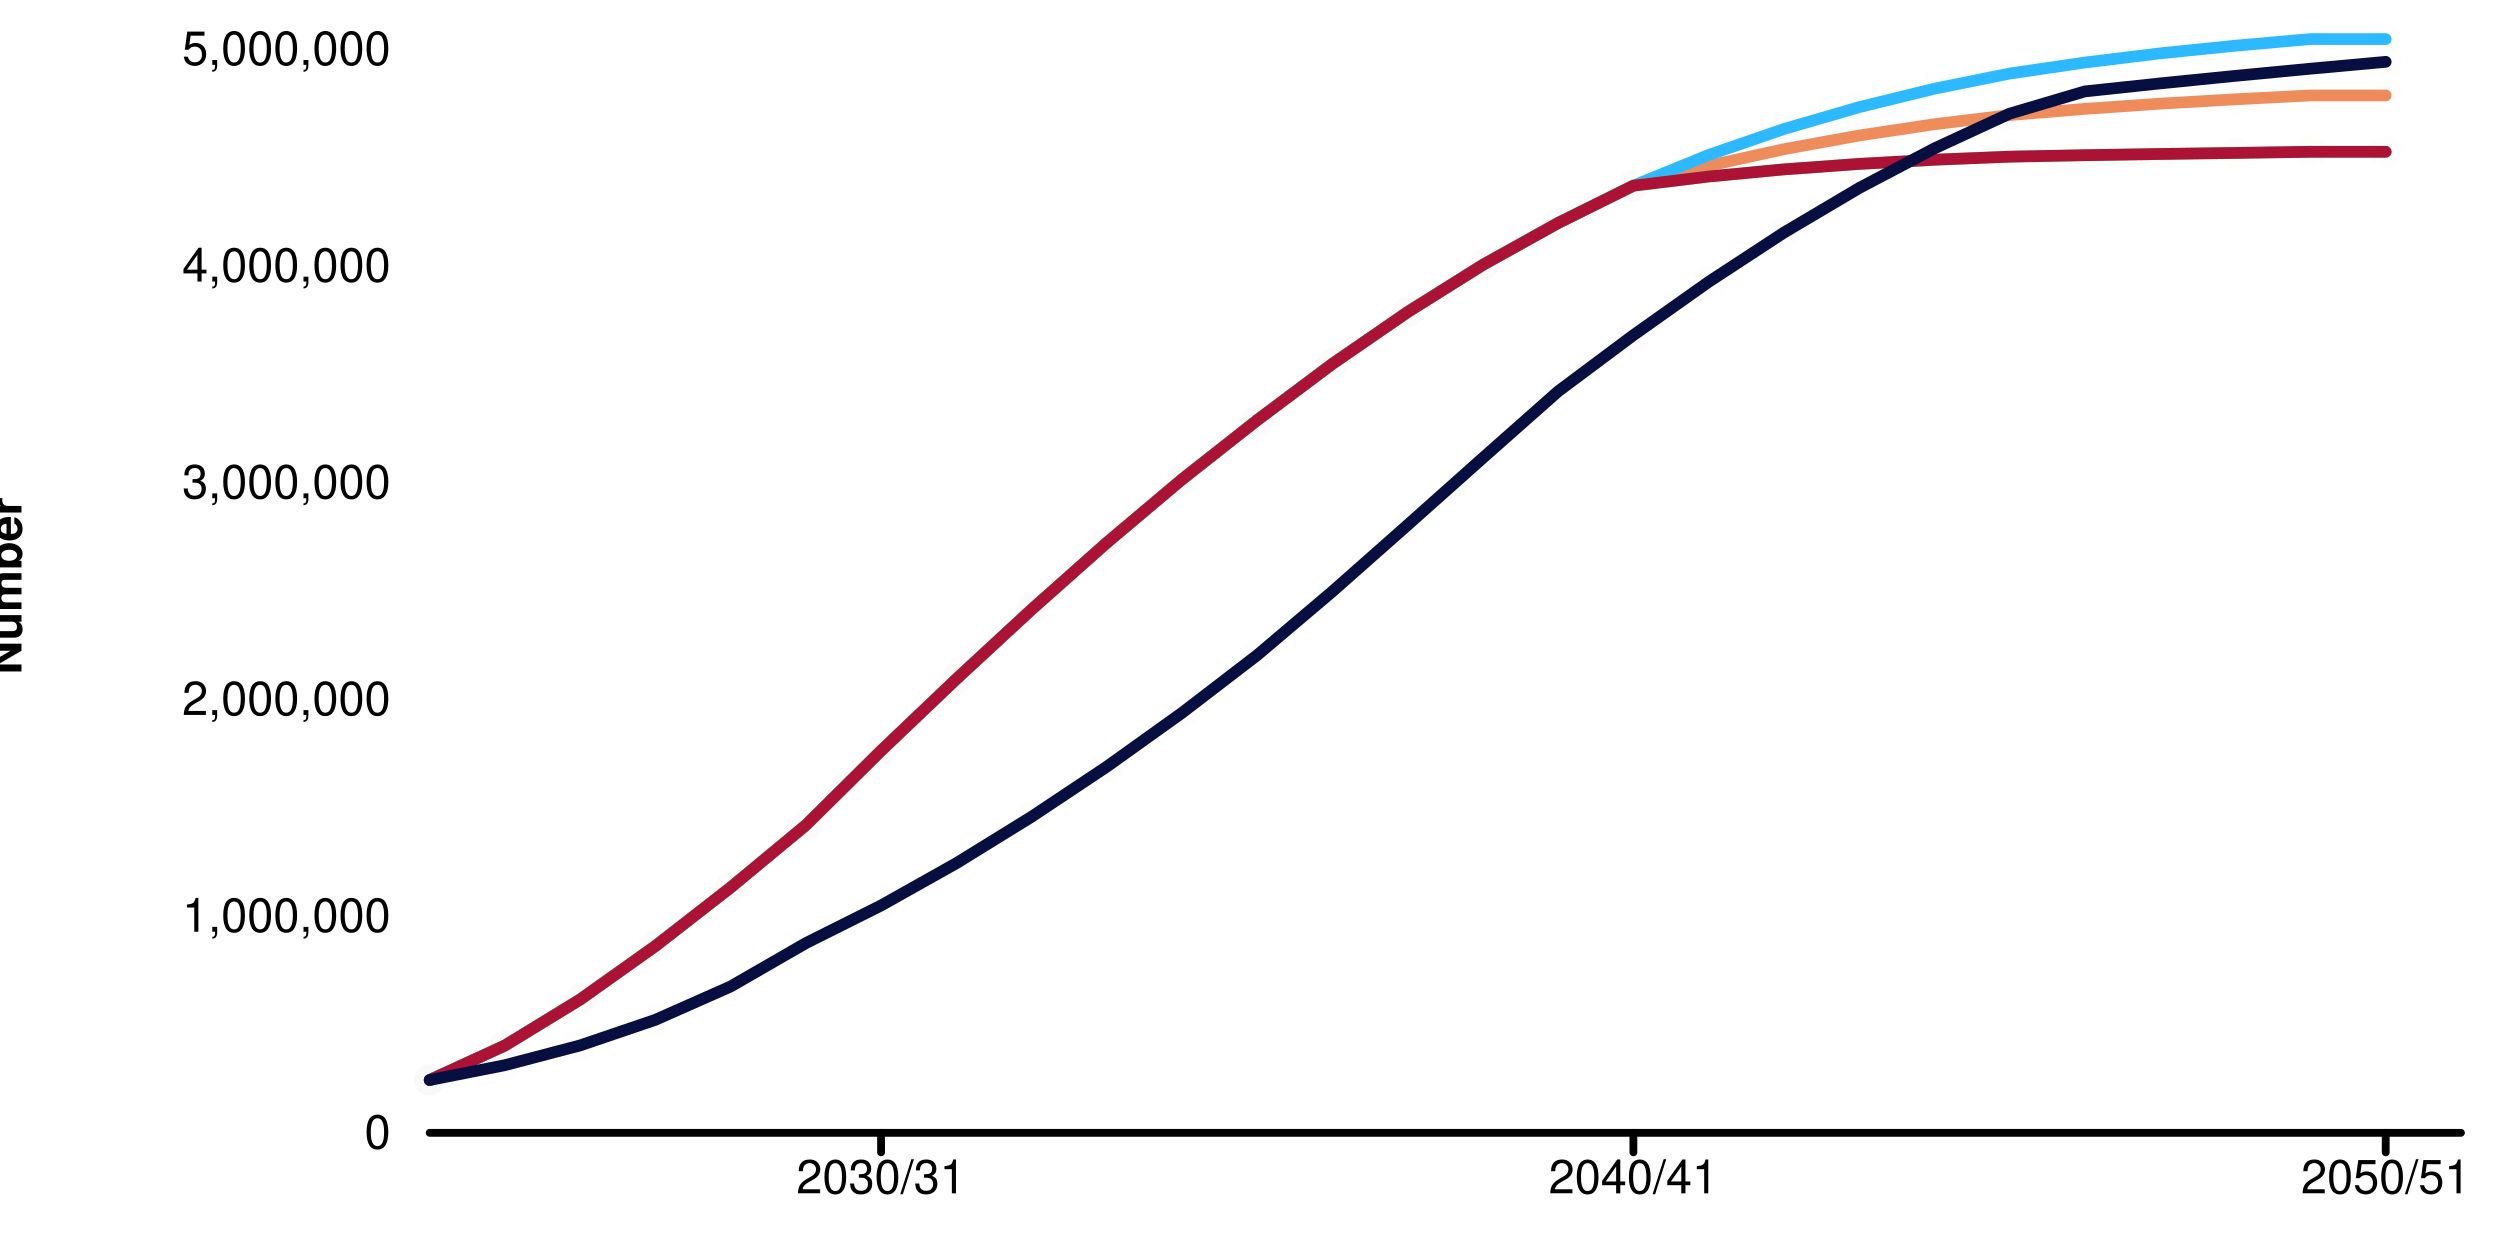
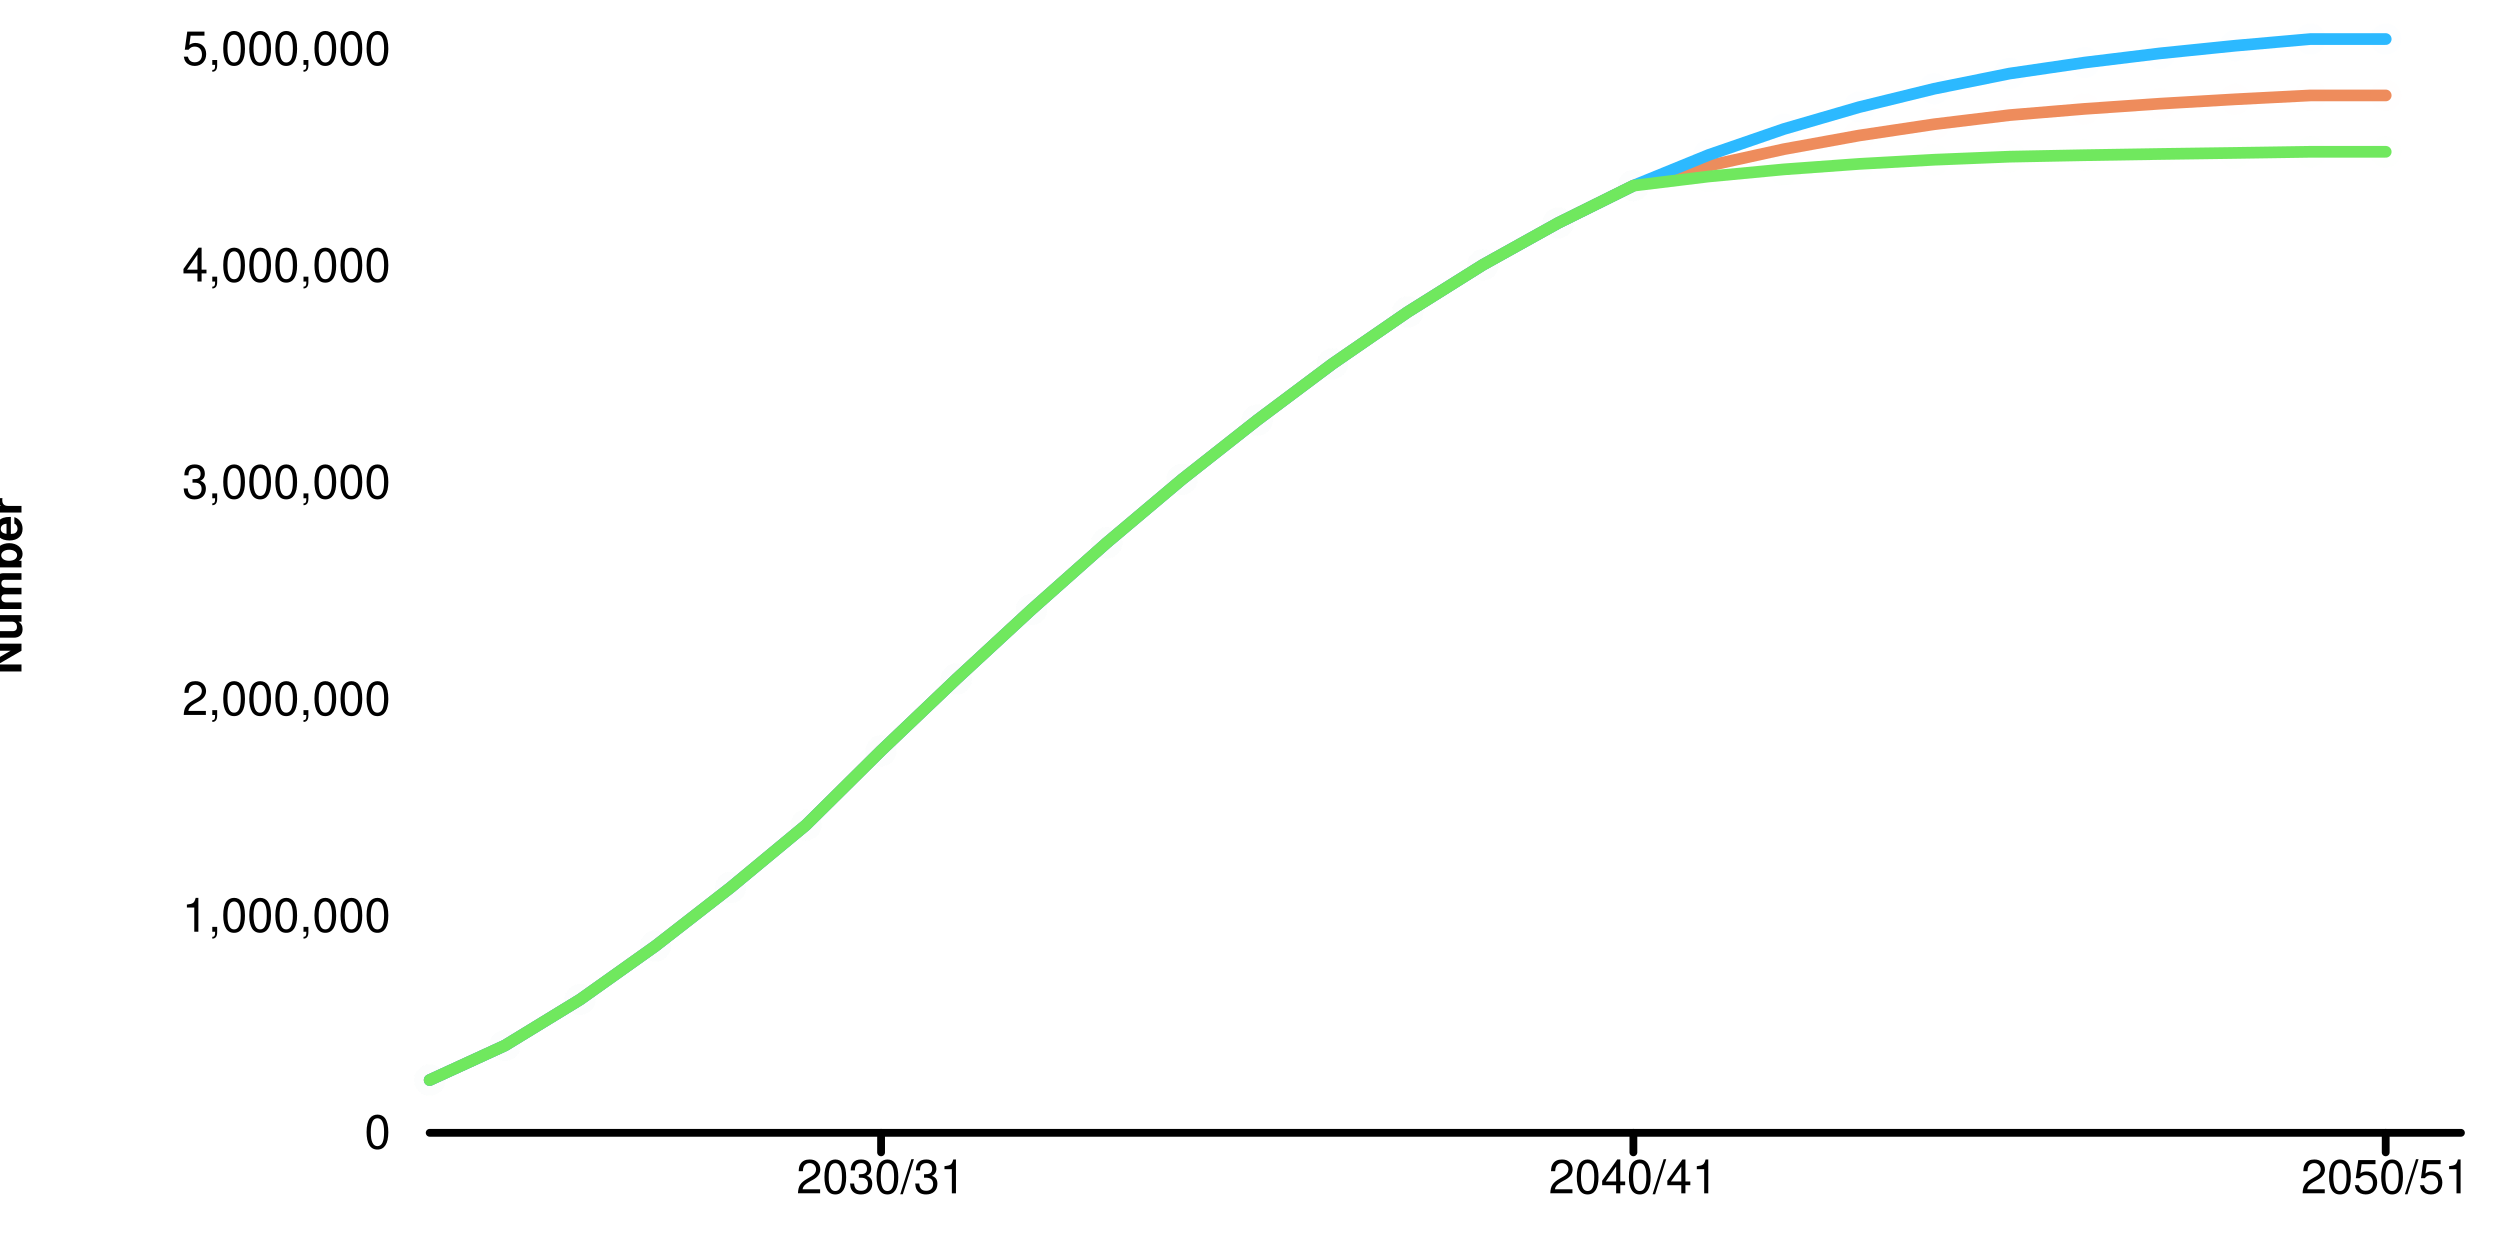
<svg xmlns="http://www.w3.org/2000/svg" width="640" height="320" viewBox="0 0 640 320" preserveAspectRatio="xMinYMin meet" overflow="visible" class="oi-chart-main" data-type="line-chart">
  <defs>
    <style>
	.series path.line { fill-opacity: 0; }
	.series path.line.dotted { stroke-dasharray: 12 20 }
	.series:hover path.line, .series.on path.line { stroke-width: 5; }
	.series .marker { opacity:0.01; }
	.series:hover .marker, .series.active .marker, .series .marker.selected { opacity:1!important; }
	.series .marker:hover, .series .marker.on { r: 6px!important; fill: black; }
	.grid { font-family: "Helvetica Neue",Helvetica,Arial,"Lucida Grande",sans-serif; }
	.grid line { stroke: rgb(0,0,0); stroke-width: 2; stroke-linecap: round; }
	.grid.grid-x text { text-anchor: middle; dominant-baseline: hanging; transform: translateY(10px); }
	.grid.grid-y text { text-anchor: end; dominant-baseline: middle; transform: translateX(-10px); }
	</style>
  </defs>
  <g class="grid grid-y">
    <line x1="110" y1="290" x2="630" y2="290" data-left="110" />
    <text x="110" y="290" text-anchor="end">0</text>
    <text x="110" y="234.518" text-anchor="end">1,000,000</text>
    <text x="110" y="179.037" text-anchor="end">2,000,000</text>
    <text x="110" y="123.555" text-anchor="end">3,000,000</text>
    <text x="110" y="68.073" text-anchor="end">4,000,000</text>
    <text x="110" y="12.592" text-anchor="end">5,000,000</text>
    <text style="text-anchor:middle;dominant-baseline:hanging;font-weight:bold;transform: translateY(150px) rotate(-90deg);">Number</text>
  </g>
  <g class="grid grid-x">
    <line class="tick" x1="225.556" y1="290" x2="225.556" y2="295" />
    <text x="225.556" y="290" text-anchor="middle">2030/31</text>
    <line class="tick" x1="418.148" y1="290" x2="418.148" y2="295" />
    <text x="418.148" y="290" text-anchor="middle">2040/41</text>
    <line class="tick" x1="610.741" y1="290" x2="610.741" y2="295" />
    <text x="610.741" y="290" text-anchor="middle">2050/51</text>
    <text style="text-anchor:middle;dominant-baseline:hanging;font-weight:bold;transform: translateY(150px) rotate(-90deg);" />
  </g>
  <g class="data-layer" role="table">
    <g data-scenario="electric-engagement" class="series series-1" tabindex="0" role="row" aria-label="Series: Electric Engagement" data-series="1">
      <path d="M 110.00,276.49L 129.26,267.65L 148.52,255.87L 167.78,242.18L 187.04,227.20L 206.30,211.24L 225.56,192.18L 244.81,173.85L 264.07,156.05L 283.33,138.95L 302.59,122.73L 321.85,107.56L 341.11,93.14L 360.37,79.87L 379.63,67.79L 398.89,57.08L 418.15,47.53L 437.41,42.42L 456.67,38.19L 475.93,34.69L 495.19,31.80L 514.44,29.47L 533.70,27.87L 552.96,26.54L 572.22,25.42L 591.48,24.43L 610.74,24.43" id="Electric Engagement" class="line" stroke="#EE8C5C" stroke-width="3" stroke-linecap="round" />
      <circle class="marker" cx="110.00" cy="276.49" data-y="243416" data-x="2024/25" data-i="0" data-series="1" r="4" fill="#EE8C5C" roll="cell" />
      <circle class="marker" cx="129.26" cy="267.65" data-y="402877" data-x="2025/26" data-i="1" data-series="1" r="4" fill="#EE8C5C" roll="cell" />
      <circle class="marker" cx="148.52" cy="255.87" data-y="615144" data-x="2026/27" data-i="2" data-series="1" r="4" fill="#EE8C5C" roll="cell" />
      <circle class="marker" cx="167.78" cy="242.18" data-y="861899" data-x="2027/28" data-i="3" data-series="1" r="4" fill="#EE8C5C" roll="cell" />
      <circle class="marker" cx="187.04" cy="227.20" data-y="1131882" data-x="2028/29" data-i="4" data-series="1" r="4" fill="#EE8C5C" roll="cell" />
      <circle class="marker" cx="206.30" cy="211.24" data-y="1419619" data-x="2029/30" data-i="5" data-series="1" r="4" fill="#EE8C5C" roll="cell" />
      <circle class="marker" cx="225.56" cy="192.18" data-y="1763108" data-x="2030/31" data-i="6" data-series="1" r="4" fill="#EE8C5C" roll="cell" />
      <circle class="marker" cx="244.81" cy="173.85" data-y="2093501" data-x="2031/32" data-i="7" data-series="1" r="4" fill="#EE8C5C" roll="cell" />
      <circle class="marker" cx="264.07" cy="156.05" data-y="2414393" data-x="2032/33" data-i="8" data-series="1" r="4" fill="#EE8C5C" roll="cell" />
      <circle class="marker" cx="283.33" cy="138.95" data-y="2722447" data-x="2033/34" data-i="9" data-series="1" r="4" fill="#EE8C5C" roll="cell" />
      <circle class="marker" cx="302.59" cy="122.73" data-y="3014914" data-x="2034/35" data-i="10" data-series="1" r="4" fill="#EE8C5C" roll="cell" />
      <circle class="marker" cx="321.85" cy="107.56" data-y="3288226" data-x="2035/36" data-i="11" data-series="1" r="4" fill="#EE8C5C" roll="cell" />
      <circle class="marker" cx="341.11" cy="93.14" data-y="3548124" data-x="2036/37" data-i="12" data-series="1" r="4" fill="#EE8C5C" roll="cell" />
      <circle class="marker" cx="360.37" cy="79.87" data-y="3787298" data-x="2037/38" data-i="13" data-series="1" r="4" fill="#EE8C5C" roll="cell" />
      <circle class="marker" cx="379.63" cy="67.79" data-y="4005023" data-x="2038/39" data-i="14" data-series="1" r="4" fill="#EE8C5C" roll="cell" />
      <circle class="marker" cx="398.89" cy="57.08" data-y="4198205" data-x="2039/40" data-i="15" data-series="1" r="4" fill="#EE8C5C" roll="cell" />
      <circle class="marker" cx="418.15" cy="47.53" data-y="4370359" data-x="2040/41" data-i="16" data-series="1" r="4" fill="#EE8C5C" roll="cell" />
      <circle class="marker" cx="437.41" cy="42.42" data-y="4462320" data-x="2041/42" data-i="17" data-series="1" r="4" fill="#EE8C5C" roll="cell" />
      <circle class="marker" cx="456.67" cy="38.19" data-y="4538546" data-x="2042/43" data-i="18" data-series="1" r="4" fill="#EE8C5C" roll="cell" />
      <circle class="marker" cx="475.93" cy="34.69" data-y="4601669" data-x="2043/44" data-i="19" data-series="1" r="4" fill="#EE8C5C" roll="cell" />
      <circle class="marker" cx="495.19" cy="31.80" data-y="4653814" data-x="2044/45" data-i="20" data-series="1" r="4" fill="#EE8C5C" roll="cell" />
      <circle class="marker" cx="514.44" cy="29.47" data-y="4695811" data-x="2045/46" data-i="21" data-series="1" r="4" fill="#EE8C5C" roll="cell" />
      <circle class="marker" cx="533.70" cy="27.87" data-y="4724651" data-x="2046/47" data-i="22" data-series="1" r="4" fill="#EE8C5C" roll="cell" />
      <circle class="marker" cx="552.96" cy="26.54" data-y="4748577" data-x="2047/48" data-i="23" data-series="1" r="4" fill="#EE8C5C" roll="cell" />
      <circle class="marker" cx="572.22" cy="25.42" data-y="4768722" data-x="2048/49" data-i="24" data-series="1" r="4" fill="#EE8C5C" roll="cell" />
      <circle class="marker" cx="591.48" cy="24.43" data-y="4786668" data-x="2049/50" data-i="25" data-series="1" r="4" fill="#EE8C5C" roll="cell" />
      <circle class="marker" cx="610.74" cy="24.43" data-y="4786668" data-x="2050/51" data-i="26" data-series="1" r="4" fill="#EE8C5C" roll="cell" />
    </g>
    <g data-scenario="hydrogen-evolution" class="series series-2" tabindex="0" role="row" aria-label="Series: Hydrogen Evolution" data-series="2">
      <path d="M 110.00,276.49L 129.26,267.65L 148.52,255.87L 167.78,242.18L 187.04,227.20L 206.30,211.24L 225.56,192.18L 244.81,173.85L 264.07,156.05L 283.33,138.95L 302.59,122.73L 321.85,107.56L 341.11,93.14L 360.37,79.87L 379.63,67.79L 398.89,57.08L 418.15,47.53L 437.41,39.67L 456.67,33.03L 475.93,27.43L 495.19,22.71L 514.44,18.83L 533.70,16.01L 552.96,13.66L 572.22,11.70L 591.48,10.00L 610.74,10.00" id="Hydrogen Evolution" class="line" stroke="#2CB9FF" stroke-width="3" stroke-linecap="round" />
      <circle class="marker" cx="110.00" cy="276.49" data-y="243416" data-x="2024/25" data-i="0" data-series="2" r="4" fill="#2CB9FF" roll="cell" />
      <circle class="marker" cx="129.26" cy="267.65" data-y="402877" data-x="2025/26" data-i="1" data-series="2" r="4" fill="#2CB9FF" roll="cell" />
      <circle class="marker" cx="148.52" cy="255.87" data-y="615144" data-x="2026/27" data-i="2" data-series="2" r="4" fill="#2CB9FF" roll="cell" />
      <circle class="marker" cx="167.78" cy="242.18" data-y="861899" data-x="2027/28" data-i="3" data-series="2" r="4" fill="#2CB9FF" roll="cell" />
      <circle class="marker" cx="187.04" cy="227.20" data-y="1131882" data-x="2028/29" data-i="4" data-series="2" r="4" fill="#2CB9FF" roll="cell" />
      <circle class="marker" cx="206.30" cy="211.24" data-y="1419619" data-x="2029/30" data-i="5" data-series="2" r="4" fill="#2CB9FF" roll="cell" />
      <circle class="marker" cx="225.56" cy="192.18" data-y="1763108" data-x="2030/31" data-i="6" data-series="2" r="4" fill="#2CB9FF" roll="cell" />
      <circle class="marker" cx="244.81" cy="173.85" data-y="2093501" data-x="2031/32" data-i="7" data-series="2" r="4" fill="#2CB9FF" roll="cell" />
      <circle class="marker" cx="264.07" cy="156.05" data-y="2414393" data-x="2032/33" data-i="8" data-series="2" r="4" fill="#2CB9FF" roll="cell" />
      <circle class="marker" cx="283.33" cy="138.95" data-y="2722447" data-x="2033/34" data-i="9" data-series="2" r="4" fill="#2CB9FF" roll="cell" />
      <circle class="marker" cx="302.59" cy="122.73" data-y="3014914" data-x="2034/35" data-i="10" data-series="2" r="4" fill="#2CB9FF" roll="cell" />
      <circle class="marker" cx="321.85" cy="107.56" data-y="3288224" data-x="2035/36" data-i="11" data-series="2" r="4" fill="#2CB9FF" roll="cell" />
      <circle class="marker" cx="341.11" cy="93.14" data-y="3548120" data-x="2036/37" data-i="12" data-series="2" r="4" fill="#2CB9FF" roll="cell" />
      <circle class="marker" cx="360.37" cy="79.87" data-y="3787294" data-x="2037/38" data-i="13" data-series="2" r="4" fill="#2CB9FF" roll="cell" />
      <circle class="marker" cx="379.63" cy="67.79" data-y="4005019" data-x="2038/39" data-i="14" data-series="2" r="4" fill="#2CB9FF" roll="cell" />
      <circle class="marker" cx="398.89" cy="57.08" data-y="4198199" data-x="2039/40" data-i="15" data-series="2" r="4" fill="#2CB9FF" roll="cell" />
      <circle class="marker" cx="418.15" cy="47.53" data-y="4370354" data-x="2040/41" data-i="16" data-series="2" r="4" fill="#2CB9FF" roll="cell" />
      <circle class="marker" cx="437.41" cy="39.67" data-y="4512027" data-x="2041/42" data-i="17" data-series="2" r="4" fill="#2CB9FF" roll="cell" />
      <circle class="marker" cx="456.67" cy="33.03" data-y="4631624" data-x="2042/43" data-i="18" data-series="2" r="4" fill="#2CB9FF" roll="cell" />
      <circle class="marker" cx="475.93" cy="27.43" data-y="4732569" data-x="2043/44" data-i="19" data-series="2" r="4" fill="#2CB9FF" roll="cell" />
      <circle class="marker" cx="495.19" cy="22.71" data-y="4817570" data-x="2044/45" data-i="20" data-series="2" r="4" fill="#2CB9FF" roll="cell" />
      <circle class="marker" cx="514.44" cy="18.83" data-y="4887632" data-x="2045/46" data-i="21" data-series="2" r="4" fill="#2CB9FF" roll="cell" />
      <circle class="marker" cx="533.70" cy="16.01" data-y="4938430" data-x="2046/47" data-i="22" data-series="2" r="4" fill="#2CB9FF" roll="cell" />
      <circle class="marker" cx="552.96" cy="13.66" data-y="4980784" data-x="2047/48" data-i="23" data-series="2" r="4" fill="#2CB9FF" roll="cell" />
      <circle class="marker" cx="572.22" cy="11.70" data-y="5016144" data-x="2048/49" data-i="24" data-series="2" r="4" fill="#2CB9FF" roll="cell" />
      <circle class="marker" cx="591.48" cy="10.00" data-y="5046713" data-x="2049/50" data-i="25" data-series="2" r="4" fill="#2CB9FF" roll="cell" />
      <circle class="marker" cx="610.74" cy="10.00" data-y="5046713" data-x="2050/51" data-i="26" data-series="2" r="4" fill="#2CB9FF" roll="cell" />
    </g>
    <g data-scenario="holistic-transition" class="series series-3" tabindex="0" role="row" aria-label="Series: Holistic Transition" data-series="3">
      <path d="M 110.00,276.49L 129.26,267.65L 148.52,255.87L 167.78,242.18L 187.04,227.20L 206.30,211.24L 225.56,192.18L 244.81,173.85L 264.07,156.05L 283.33,138.95L 302.59,122.73L 321.85,107.56L 341.11,93.14L 360.37,79.88L 379.63,67.80L 398.89,57.08L 418.15,47.53L 437.41,45.18L 456.67,43.36L 475.93,41.96L 495.19,40.89L 514.44,40.11L 533.70,39.73L 552.96,39.42L 572.22,39.15L 591.48,38.86L 610.74,38.86" id="Holistic Transition" class="line" stroke="#70E85E" stroke-width="3" stroke-linecap="round" />
      <circle class="marker" cx="110.00" cy="276.49" data-y="243416" data-x="2024/25" data-i="0" data-series="3" r="4" fill="#70E85E" roll="cell" />
      <circle class="marker" cx="129.26" cy="267.65" data-y="402877" data-x="2025/26" data-i="1" data-series="3" r="4" fill="#70E85E" roll="cell" />
      <circle class="marker" cx="148.52" cy="255.87" data-y="615144" data-x="2026/27" data-i="2" data-series="3" r="4" fill="#70E85E" roll="cell" />
      <circle class="marker" cx="167.78" cy="242.18" data-y="861899" data-x="2027/28" data-i="3" data-series="3" r="4" fill="#70E85E" roll="cell" />
      <circle class="marker" cx="187.04" cy="227.20" data-y="1131882" data-x="2028/29" data-i="4" data-series="3" r="4" fill="#70E85E" roll="cell" />
      <circle class="marker" cx="206.30" cy="211.24" data-y="1419619" data-x="2029/30" data-i="5" data-series="3" r="4" fill="#70E85E" roll="cell" />
      <circle class="marker" cx="225.56" cy="192.18" data-y="1763108" data-x="2030/31" data-i="6" data-series="3" r="4" fill="#70E85E" roll="cell" />
      <circle class="marker" cx="244.81" cy="173.85" data-y="2093501" data-x="2031/32" data-i="7" data-series="3" r="4" fill="#70E85E" roll="cell" />
      <circle class="marker" cx="264.07" cy="156.05" data-y="2414393" data-x="2032/33" data-i="8" data-series="3" r="4" fill="#70E85E" roll="cell" />
      <circle class="marker" cx="283.33" cy="138.95" data-y="2722447" data-x="2033/34" data-i="9" data-series="3" r="4" fill="#70E85E" roll="cell" />
      <circle class="marker" cx="302.59" cy="122.73" data-y="3014914" data-x="2034/35" data-i="10" data-series="3" r="4" fill="#70E85E" roll="cell" />
      <circle class="marker" cx="321.85" cy="107.56" data-y="3288220" data-x="2035/36" data-i="11" data-series="3" r="4" fill="#70E85E" roll="cell" />
      <circle class="marker" cx="341.11" cy="93.14" data-y="3548112" data-x="2036/37" data-i="12" data-series="3" r="4" fill="#70E85E" roll="cell" />
      <circle class="marker" cx="360.37" cy="79.88" data-y="3787284" data-x="2037/38" data-i="13" data-series="3" r="4" fill="#70E85E" roll="cell" />
      <circle class="marker" cx="379.63" cy="67.80" data-y="4005008" data-x="2038/39" data-i="14" data-series="3" r="4" fill="#70E85E" roll="cell" />
      <circle class="marker" cx="398.89" cy="57.08" data-y="4198184" data-x="2039/40" data-i="15" data-series="3" r="4" fill="#70E85E" roll="cell" />
      <circle class="marker" cx="418.15" cy="47.53" data-y="4370334" data-x="2040/41" data-i="16" data-series="3" r="4" fill="#70E85E" roll="cell" />
      <circle class="marker" cx="437.41" cy="45.18" data-y="4412582" data-x="2041/42" data-i="17" data-series="3" r="4" fill="#70E85E" roll="cell" />
      <circle class="marker" cx="456.67" cy="43.36" data-y="4445430" data-x="2042/43" data-i="18" data-series="3" r="4" fill="#70E85E" roll="cell" />
      <circle class="marker" cx="475.93" cy="41.96" data-y="4470740" data-x="2043/44" data-i="19" data-series="3" r="4" fill="#70E85E" roll="cell" />
      <circle class="marker" cx="495.19" cy="40.89" data-y="4490031" data-x="2044/45" data-i="20" data-series="3" r="4" fill="#70E85E" roll="cell" />
      <circle class="marker" cx="514.44" cy="40.11" data-y="4503953" data-x="2045/46" data-i="21" data-series="3" r="4" fill="#70E85E" roll="cell" />
      <circle class="marker" cx="533.70" cy="39.73" data-y="4510847" data-x="2046/47" data-i="22" data-series="3" r="4" fill="#70E85E" roll="cell" />
      <circle class="marker" cx="552.96" cy="39.42" data-y="4516361" data-x="2047/48" data-i="23" data-series="3" r="4" fill="#70E85E" roll="cell" />
      <circle class="marker" cx="572.22" cy="39.15" data-y="4521282" data-x="2048/49" data-i="24" data-series="3" r="4" fill="#70E85E" roll="cell" />
      <circle class="marker" cx="591.48" cy="38.86" data-y="4526607" data-x="2049/50" data-i="25" data-series="3" r="4" fill="#70E85E" roll="cell" />
      <circle class="marker" cx="610.74" cy="38.86" data-y="4526607" data-x="2050/51" data-i="26" data-series="3" r="4" fill="#70E85E" roll="cell" />
    </g>
-     <g data-scenario="npg-reference-scenario" class="series series-4" tabindex="0" role="row" aria-label="Series: NPg Reference Scenario" data-series="4">
-       <path d="M 110.00,276.49L 129.26,267.65L 148.52,255.87L 167.78,242.18L 187.04,227.20L 206.30,211.24L 225.56,192.18L 244.81,173.85L 264.07,156.05L 283.33,138.95L 302.59,122.73L 321.85,107.56L 341.11,93.14L 360.37,79.88L 379.63,67.80L 398.89,57.08L 418.15,47.53L 437.41,45.18L 456.67,43.36L 475.93,41.96L 495.19,40.89L 514.44,40.11L 533.70,39.73L 552.96,39.42L 572.22,39.15L 591.48,38.86L 610.74,38.86" id="NPg Reference Scenario" class="line" stroke="#ab1236" stroke-width="3" stroke-linecap="round" />
-       <circle class="marker" cx="110.00" cy="276.49" data-y="243416" data-x="2024/25" data-i="0" data-series="4" r="4" fill="#ab1236" roll="cell" />
-       <circle class="marker" cx="129.26" cy="267.65" data-y="402877" data-x="2025/26" data-i="1" data-series="4" r="4" fill="#ab1236" roll="cell" />
-       <circle class="marker" cx="148.52" cy="255.87" data-y="615144" data-x="2026/27" data-i="2" data-series="4" r="4" fill="#ab1236" roll="cell" />
-       <circle class="marker" cx="167.78" cy="242.18" data-y="861899" data-x="2027/28" data-i="3" data-series="4" r="4" fill="#ab1236" roll="cell" />
-       <circle class="marker" cx="187.04" cy="227.20" data-y="1131882" data-x="2028/29" data-i="4" data-series="4" r="4" fill="#ab1236" roll="cell" />
-       <circle class="marker" cx="206.30" cy="211.24" data-y="1419619" data-x="2029/30" data-i="5" data-series="4" r="4" fill="#ab1236" roll="cell" />
-       <circle class="marker" cx="225.56" cy="192.18" data-y="1763108" data-x="2030/31" data-i="6" data-series="4" r="4" fill="#ab1236" roll="cell" />
-       <circle class="marker" cx="244.81" cy="173.85" data-y="2093501" data-x="2031/32" data-i="7" data-series="4" r="4" fill="#ab1236" roll="cell" />
-       <circle class="marker" cx="264.07" cy="156.05" data-y="2414393" data-x="2032/33" data-i="8" data-series="4" r="4" fill="#ab1236" roll="cell" />
-       <circle class="marker" cx="283.33" cy="138.95" data-y="2722447" data-x="2033/34" data-i="9" data-series="4" r="4" fill="#ab1236" roll="cell" />
-       <circle class="marker" cx="302.59" cy="122.73" data-y="3014914" data-x="2034/35" data-i="10" data-series="4" r="4" fill="#ab1236" roll="cell" />
-       <circle class="marker" cx="321.85" cy="107.56" data-y="3288220" data-x="2035/36" data-i="11" data-series="4" r="4" fill="#ab1236" roll="cell" />
-       <circle class="marker" cx="341.11" cy="93.14" data-y="3548112" data-x="2036/37" data-i="12" data-series="4" r="4" fill="#ab1236" roll="cell" />
-       <circle class="marker" cx="360.37" cy="79.88" data-y="3787284" data-x="2037/38" data-i="13" data-series="4" r="4" fill="#ab1236" roll="cell" />
-       <circle class="marker" cx="379.63" cy="67.80" data-y="4005008" data-x="2038/39" data-i="14" data-series="4" r="4" fill="#ab1236" roll="cell" />
-       <circle class="marker" cx="398.89" cy="57.08" data-y="4198184" data-x="2039/40" data-i="15" data-series="4" r="4" fill="#ab1236" roll="cell" />
-       <circle class="marker" cx="418.15" cy="47.53" data-y="4370334" data-x="2040/41" data-i="16" data-series="4" r="4" fill="#ab1236" roll="cell" />
-       <circle class="marker" cx="437.41" cy="45.18" data-y="4412582" data-x="2041/42" data-i="17" data-series="4" r="4" fill="#ab1236" roll="cell" />
-       <circle class="marker" cx="456.67" cy="43.36" data-y="4445430" data-x="2042/43" data-i="18" data-series="4" r="4" fill="#ab1236" roll="cell" />
-       <circle class="marker" cx="475.93" cy="41.96" data-y="4470740" data-x="2043/44" data-i="19" data-series="4" r="4" fill="#ab1236" roll="cell" />
-       <circle class="marker" cx="495.19" cy="40.89" data-y="4490031" data-x="2044/45" data-i="20" data-series="4" r="4" fill="#ab1236" roll="cell" />
-       <circle class="marker" cx="514.44" cy="40.11" data-y="4503953" data-x="2045/46" data-i="21" data-series="4" r="4" fill="#ab1236" roll="cell" />
-       <circle class="marker" cx="533.70" cy="39.73" data-y="4510847" data-x="2046/47" data-i="22" data-series="4" r="4" fill="#ab1236" roll="cell" />
-       <circle class="marker" cx="552.96" cy="39.42" data-y="4516361" data-x="2047/48" data-i="23" data-series="4" r="4" fill="#ab1236" roll="cell" />
-       <circle class="marker" cx="572.22" cy="39.15" data-y="4521282" data-x="2048/49" data-i="24" data-series="4" r="4" fill="#ab1236" roll="cell" />
-       <circle class="marker" cx="591.48" cy="38.86" data-y="4526607" data-x="2049/50" data-i="25" data-series="4" r="4" fill="#ab1236" roll="cell" />
-       <circle class="marker" cx="610.74" cy="38.86" data-y="4526607" data-x="2050/51" data-i="26" data-series="4" r="4" fill="#ab1236" roll="cell" />
-     </g>
-     <g data-scenario="falling-behind" class="series series-5" tabindex="0" role="row" aria-label="Series: Falling Behind" data-series="5">
-       <path d="M 110.00,276.49L 129.26,272.68L 148.52,267.62L 167.78,261.07L 187.04,252.54L 206.30,241.44L 225.56,231.80L 244.81,220.99L 264.07,209.10L 283.33,196.27L 302.59,182.49L 321.85,167.71L 341.11,151.40L 360.37,134.38L 379.63,117.22L 398.89,100.18L 418.15,85.80L 437.41,72.16L 456.67,59.55L 475.93,48.14L 495.19,38.00L 514.44,29.10L 533.70,23.40L 552.96,21.35L 572.22,19.42L 591.48,17.59L 610.74,15.83" id="Falling Behind" class="line" stroke="#070E40" stroke-width="3" stroke-linecap="round" />
-       <circle class="marker" cx="110.00" cy="276.49" data-y="243416" data-x="2024/25" data-i="0" data-series="5" r="4" fill="#070E40" roll="cell" />
-       <circle class="marker" cx="129.26" cy="272.68" data-y="312261" data-x="2025/26" data-i="1" data-series="5" r="4" fill="#070E40" roll="cell" />
-       <circle class="marker" cx="148.52" cy="267.62" data-y="403414" data-x="2026/27" data-i="2" data-series="5" r="4" fill="#070E40" roll="cell" />
-       <circle class="marker" cx="167.78" cy="261.07" data-y="521358" data-x="2027/28" data-i="3" data-series="5" r="4" fill="#070E40" roll="cell" />
-       <circle class="marker" cx="187.04" cy="252.54" data-y="675264" data-x="2028/29" data-i="4" data-series="5" r="4" fill="#070E40" roll="cell" />
-       <circle class="marker" cx="206.30" cy="241.44" data-y="875221" data-x="2029/30" data-i="5" data-series="5" r="4" fill="#070E40" roll="cell" />
-       <circle class="marker" cx="225.56" cy="231.80" data-y="1049036" data-x="2030/31" data-i="6" data-series="5" r="4" fill="#070E40" roll="cell" />
-       <circle class="marker" cx="244.81" cy="220.99" data-y="1243791" data-x="2031/32" data-i="7" data-series="5" r="4" fill="#070E40" roll="cell" />
-       <circle class="marker" cx="264.07" cy="209.10" data-y="1458228" data-x="2032/33" data-i="8" data-series="5" r="4" fill="#070E40" roll="cell" />
-       <circle class="marker" cx="283.33" cy="196.27" data-y="1689398" data-x="2033/34" data-i="9" data-series="5" r="4" fill="#070E40" roll="cell" />
-       <circle class="marker" cx="302.59" cy="182.49" data-y="1937746" data-x="2034/35" data-i="10" data-series="5" r="4" fill="#070E40" roll="cell" />
-       <circle class="marker" cx="321.85" cy="167.71" data-y="2204090" data-x="2035/36" data-i="11" data-series="5" r="4" fill="#070E40" roll="cell" />
-       <circle class="marker" cx="341.11" cy="151.40" data-y="2498152" data-x="2036/37" data-i="12" data-series="5" r="4" fill="#070E40" roll="cell" />
-       <circle class="marker" cx="360.37" cy="134.38" data-y="2804882" data-x="2037/38" data-i="13" data-series="5" r="4" fill="#070E40" roll="cell" />
-       <circle class="marker" cx="379.63" cy="117.22" data-y="3114261" data-x="2038/39" data-i="14" data-series="5" r="4" fill="#070E40" roll="cell" />
-       <circle class="marker" cx="398.89" cy="100.18" data-y="3421312" data-x="2039/40" data-i="15" data-series="5" r="4" fill="#070E40" roll="cell" />
-       <circle class="marker" cx="418.15" cy="85.80" data-y="3680507" data-x="2040/41" data-i="16" data-series="5" r="4" fill="#070E40" roll="cell" />
-       <circle class="marker" cx="437.41" cy="72.16" data-y="3926335" data-x="2041/42" data-i="17" data-series="5" r="4" fill="#070E40" roll="cell" />
-       <circle class="marker" cx="456.67" cy="59.55" data-y="4153669" data-x="2042/43" data-i="18" data-series="5" r="4" fill="#070E40" roll="cell" />
-       <circle class="marker" cx="475.93" cy="48.14" data-y="4359347" data-x="2043/44" data-i="19" data-series="5" r="4" fill="#070E40" roll="cell" />
-       <circle class="marker" cx="495.19" cy="38.00" data-y="4541996" data-x="2044/45" data-i="20" data-series="5" r="4" fill="#070E40" roll="cell" />
-       <circle class="marker" cx="514.44" cy="29.10" data-y="4702500" data-x="2045/46" data-i="21" data-series="5" r="4" fill="#070E40" roll="cell" />
-       <circle class="marker" cx="533.70" cy="23.40" data-y="4805158" data-x="2046/47" data-i="22" data-series="5" r="4" fill="#070E40" roll="cell" />
-       <circle class="marker" cx="552.96" cy="21.35" data-y="4842206" data-x="2047/48" data-i="23" data-series="5" r="4" fill="#070E40" roll="cell" />
-       <circle class="marker" cx="572.22" cy="19.42" data-y="4876979" data-x="2048/49" data-i="24" data-series="5" r="4" fill="#070E40" roll="cell" />
-       <circle class="marker" cx="591.48" cy="17.59" data-y="4909992" data-x="2049/50" data-i="25" data-series="5" r="4" fill="#070E40" roll="cell" />
-       <circle class="marker" cx="610.74" cy="15.83" data-y="4941639" data-x="2050/51" data-i="26" data-series="5" r="4" fill="#070E40" roll="cell" />
-     </g>
  </g>
</svg>
